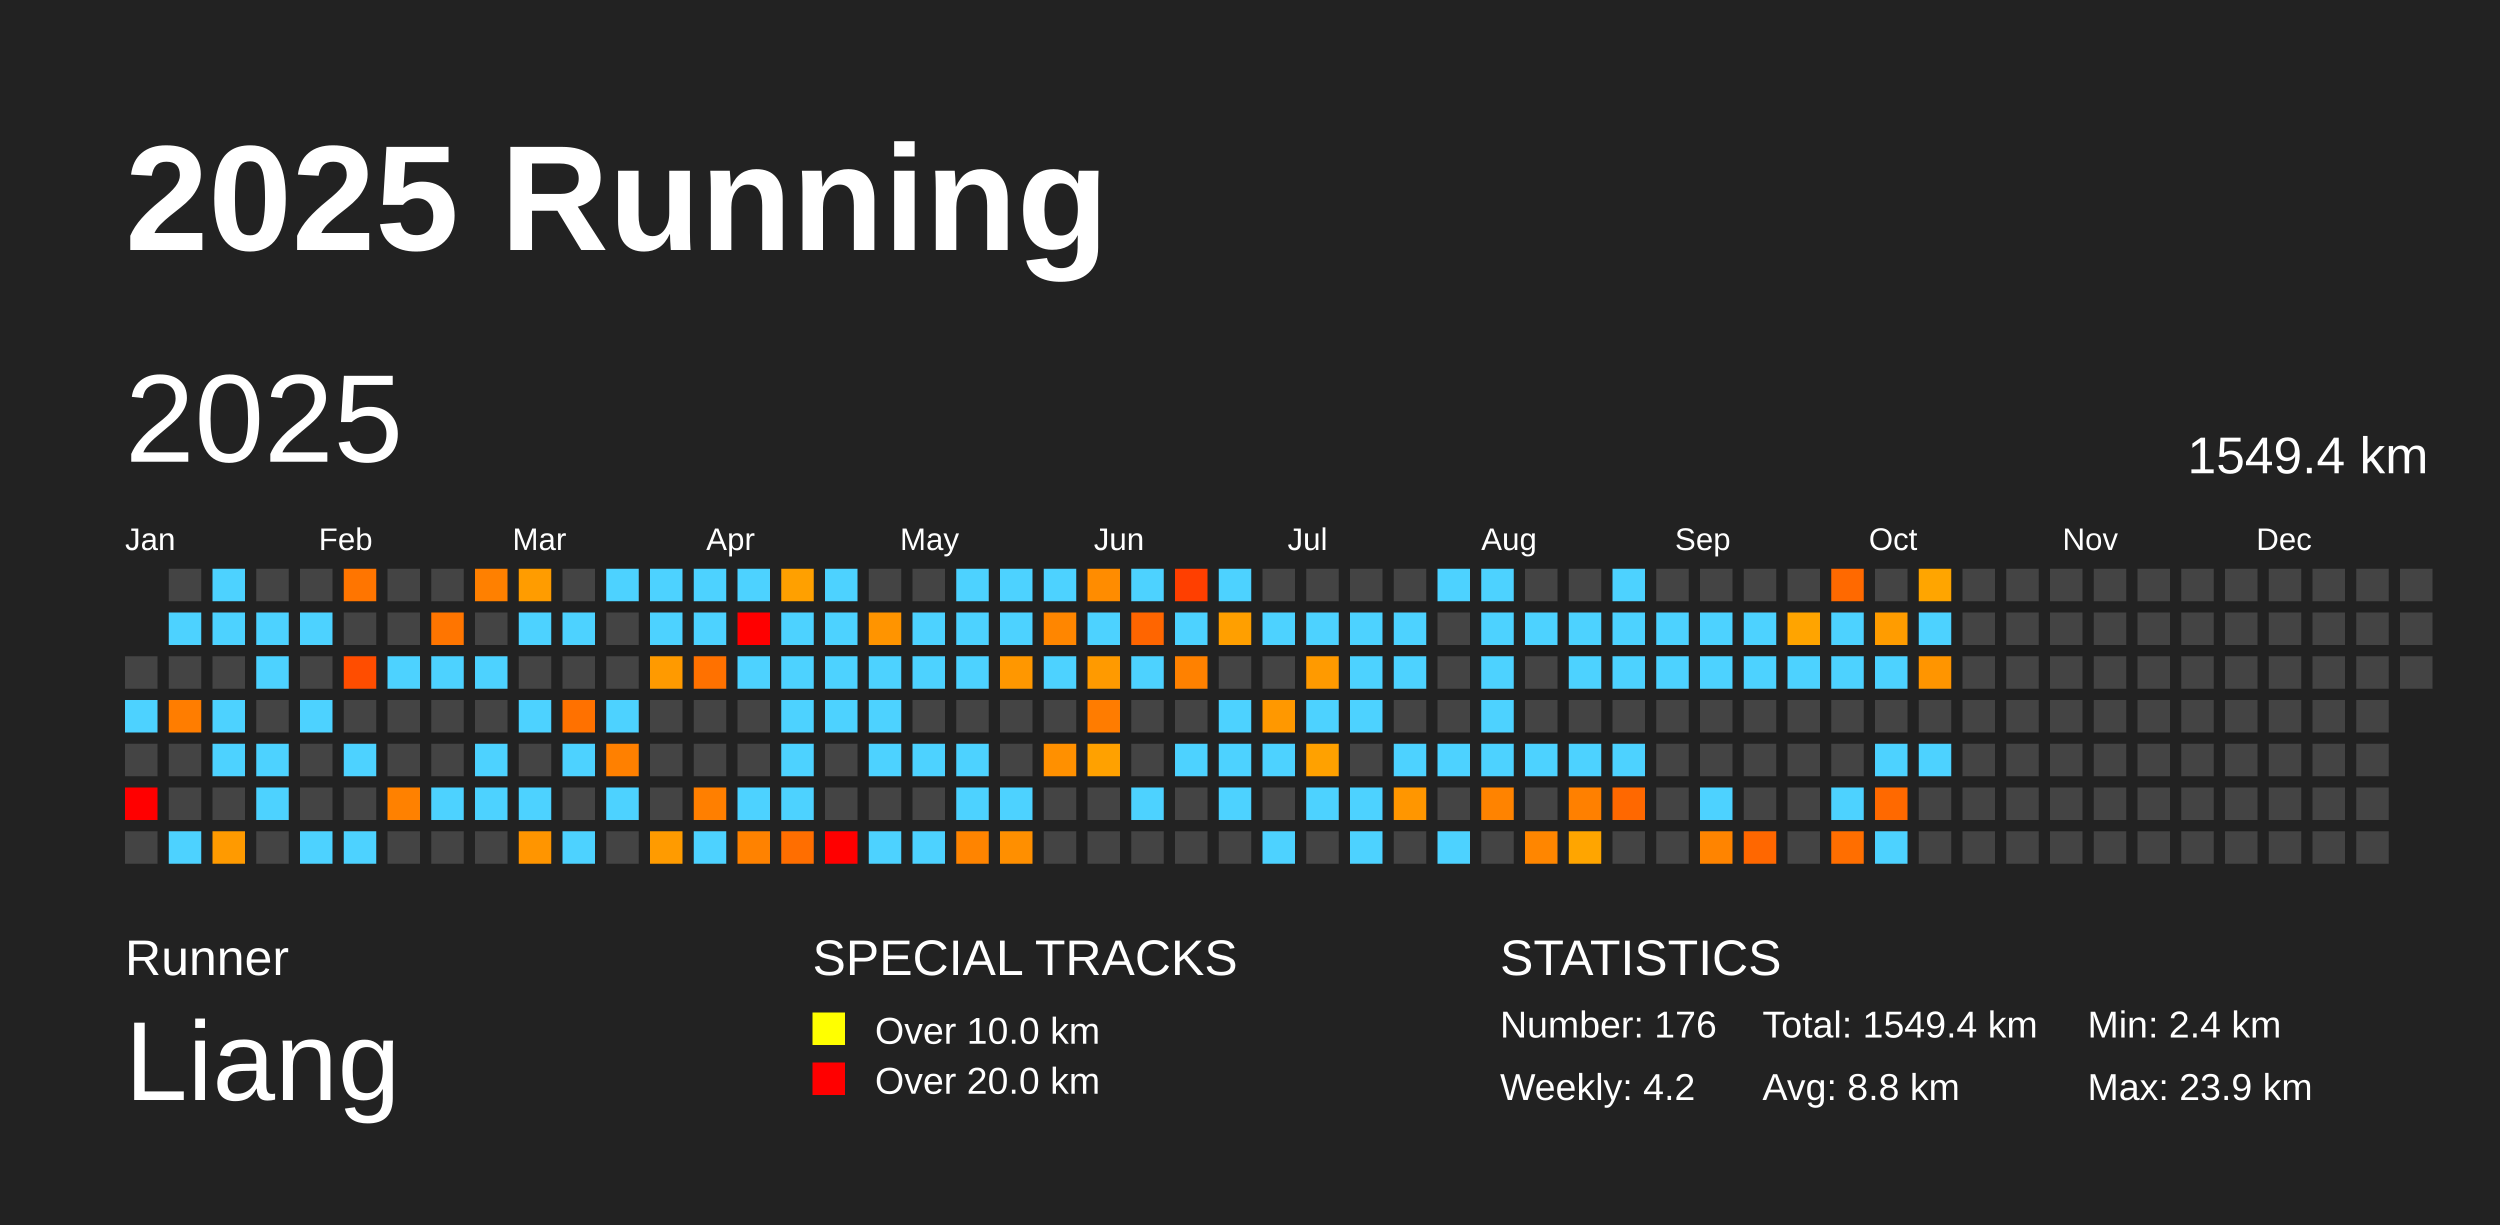
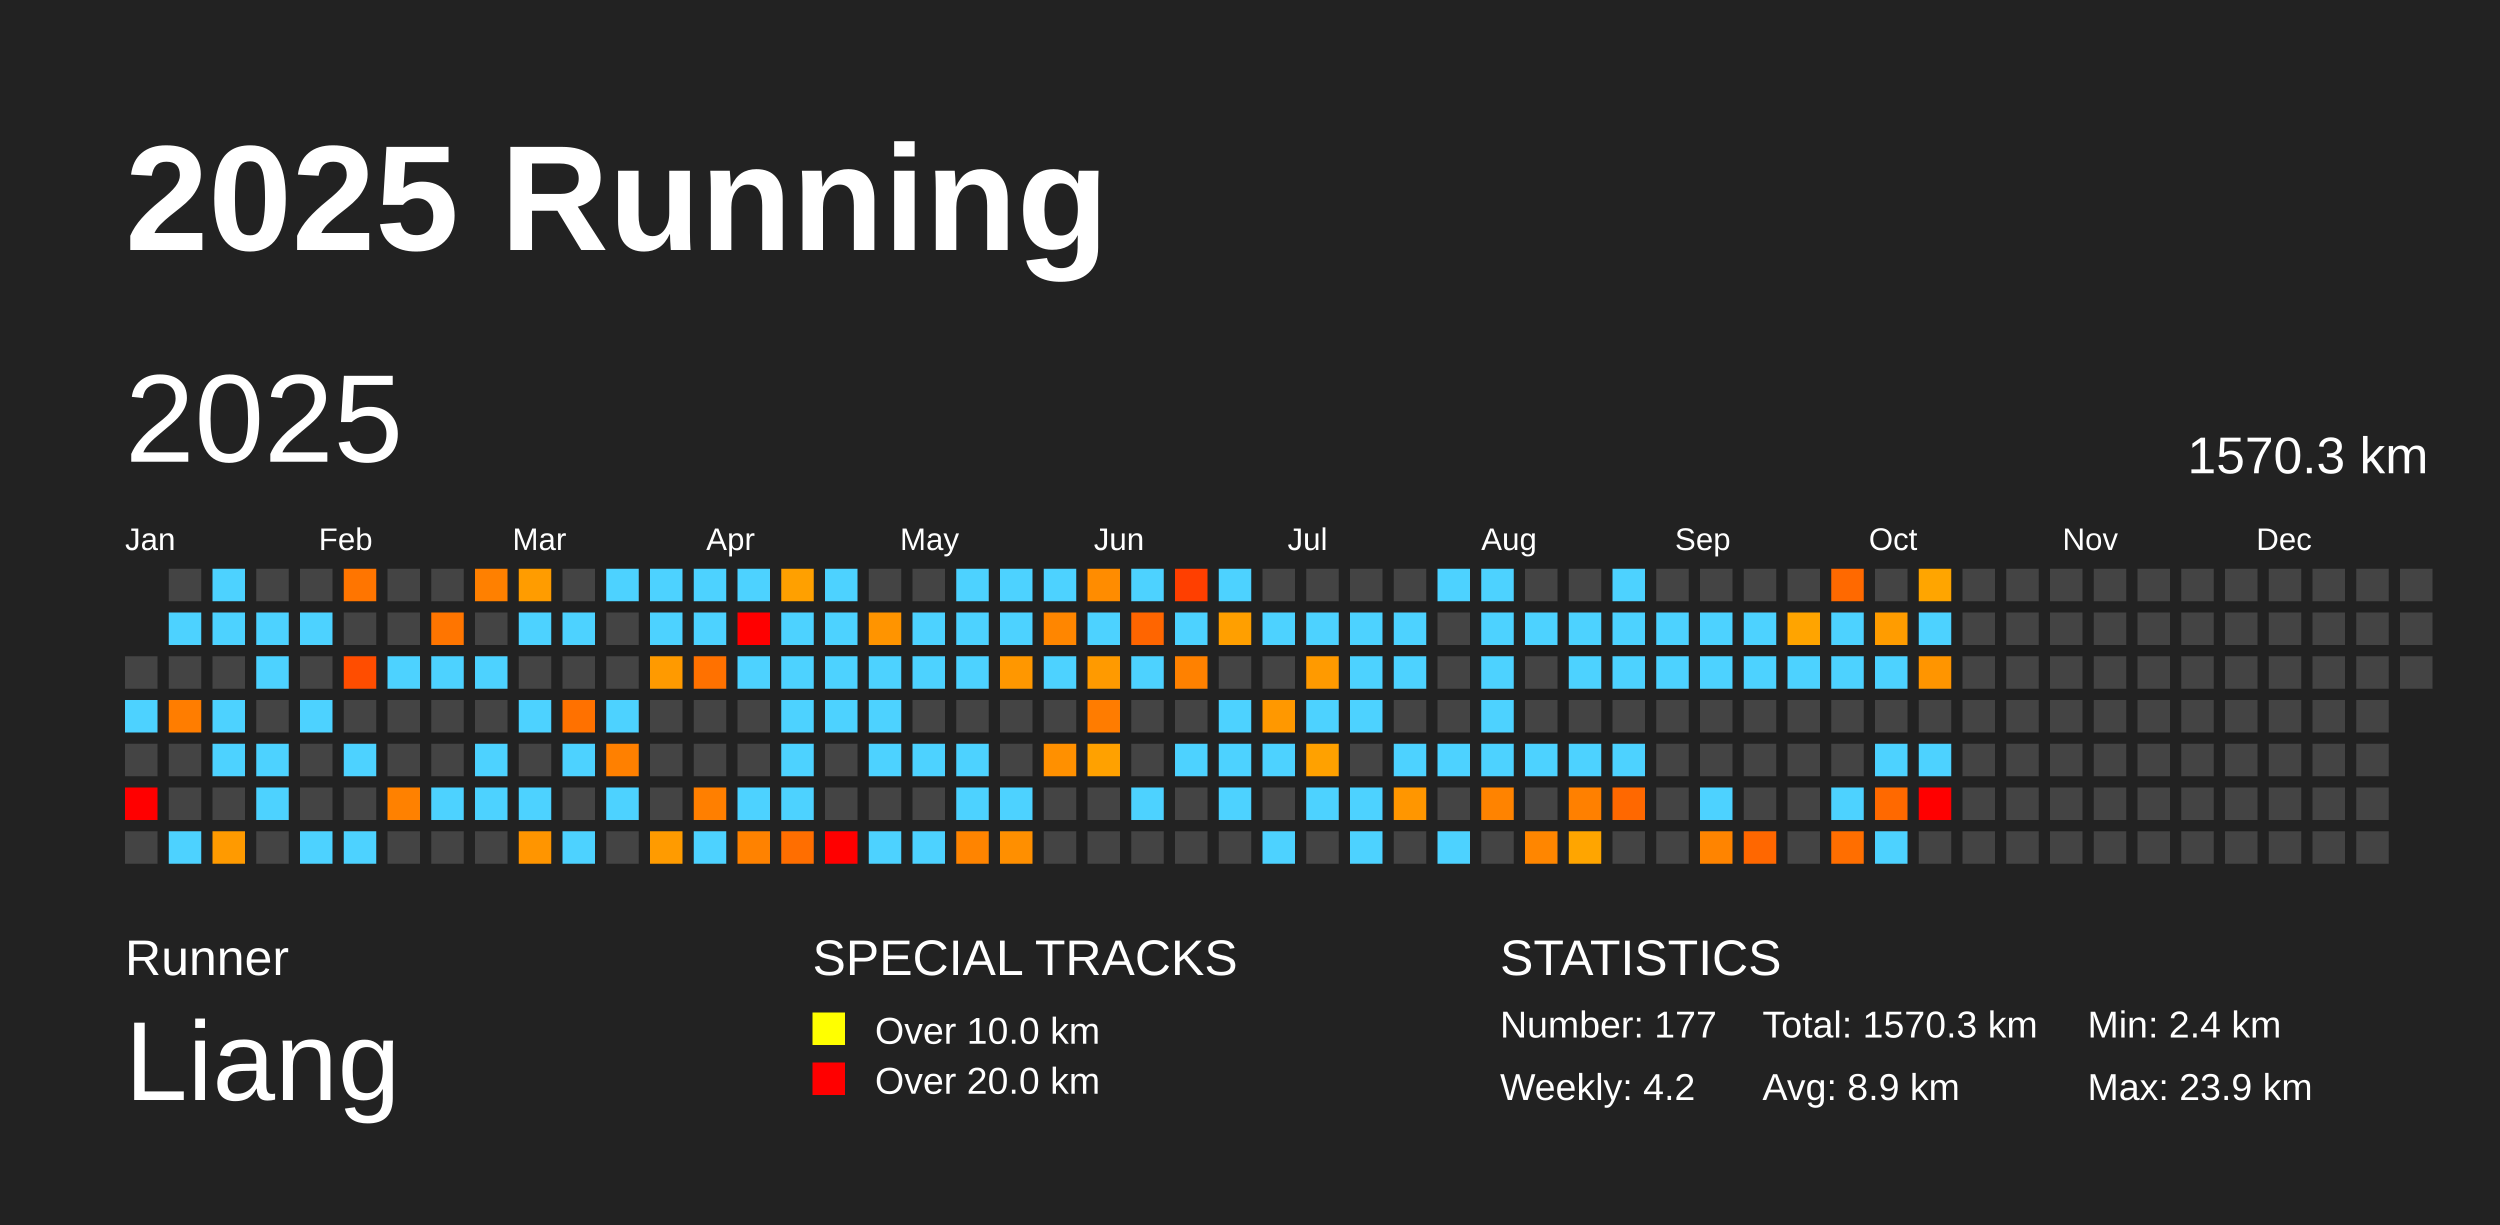
<svg xmlns="http://www.w3.org/2000/svg" baseProfile="full" height="98mm" version="1.1" viewBox="0,0,200,98" width="200mm">
  <defs />
  <rect fill="#222222" height="98" width="200" x="0" y="0" />
  <text fill="#FFFFFF" style="font-size:12px; font-family:Arial; font-weight:bold;" x="10" y="20">2025 Running</text>
  <text fill="#FFFFFF" style="font-size:4px; font-family:Arial" x="10" y="78">Runner</text>
  <text fill="#FFFFFF" style="font-size:9px; font-family:Arial" x="10" y="88">Liang</text>
  <text fill="#FFFFFF" style="font-size:4px; font-family:Arial" x="65" y="78">SPECIAL TRACKS</text>
  <rect fill="yellow" height="2.6" width="2.6" x="65" y="81" />
  <text fill="#FFFFFF" style="font-size:3px; font-family:Arial" x="70" y="83.5">Over 10.0 km</text>
  <rect fill="red" height="2.6" width="2.6" x="65" y="85" />
  <text fill="#FFFFFF" style="font-size:3px; font-family:Arial" x="70" y="87.5">Over 20.0 km</text>
  <text fill="#FFFFFF" style="font-size:4px; font-family:Arial" x="120" y="78">STATISTICS</text>
-   <text fill="#FFFFFF" style="font-size:3px; font-family:Arial" x="120" y="83">Number: 176</text>
+   <text fill="#FFFFFF" style="font-size:3px; font-family:Arial" x="120" y="83">Number: 177</text>
  <text fill="#FFFFFF" style="font-size:3px; font-family:Arial" x="120" y="88">Weekly: 4.2</text>
-   <text fill="#FFFFFF" style="font-size:3px; font-family:Arial" x="141" y="83">Total: 1549.4 km</text>
-   <text fill="#FFFFFF" style="font-size:3px; font-family:Arial" x="141" y="88">Avg: 8.8 km</text>
+   <text fill="#FFFFFF" style="font-size:3px; font-family:Arial" x="141" y="83">Total: 1570.3 km</text>
+   <text fill="#FFFFFF" style="font-size:3px; font-family:Arial" x="141" y="88">Avg: 8.9 km</text>
  <text fill="#FFFFFF" style="font-size:3px; font-family:Arial" x="167" y="83">Min: 2.4 km</text>
  <text fill="#FFFFFF" style="font-size:3px; font-family:Arial" x="167" y="88">Max: 23.9 km</text>
  <text dominant-baseline="hanging" fill="#FFFFFF" style="font-size:10.0px; font-family:Arial;" x="10" y="30">2025</text>
-   <text dominant-baseline="hanging" fill="#FFFFFF" style="font-size:4.125px; font-family:Arial;" x="175" y="35">1549.4 km</text>
+   <text dominant-baseline="hanging" fill="#FFFFFF" style="font-size:4.125px; font-family:Arial;" x="175" y="35">1570.3 km</text>
  <text fill="#FFFFFF" style="font-size:2.5px; font-family:Arial" x="10.0" y="44">Jan</text>
  <text fill="#FFFFFF" style="font-size:2.5px; font-family:Arial" x="25.5" y="44">Feb</text>
  <text fill="#FFFFFF" style="font-size:2.5px; font-family:Arial" x="41.0" y="44">Mar</text>
  <text fill="#FFFFFF" style="font-size:2.5px; font-family:Arial" x="56.5" y="44">Apr</text>
  <text fill="#FFFFFF" style="font-size:2.5px; font-family:Arial" x="72.0" y="44">May</text>
  <text fill="#FFFFFF" style="font-size:2.5px; font-family:Arial" x="87.5" y="44">Jun</text>
  <text fill="#FFFFFF" style="font-size:2.5px; font-family:Arial" x="103.0" y="44">Jul</text>
  <text fill="#FFFFFF" style="font-size:2.5px; font-family:Arial" x="118.5" y="44">Aug</text>
  <text fill="#FFFFFF" style="font-size:2.5px; font-family:Arial" x="134.0" y="44">Sep</text>
  <text fill="#FFFFFF" style="font-size:2.5px; font-family:Arial" x="149.5" y="44">Oct</text>
  <text fill="#FFFFFF" style="font-size:2.5px; font-family:Arial" x="165.0" y="44">Nov</text>
  <text fill="#FFFFFF" style="font-size:2.5px; font-family:Arial" x="180.5" y="44">Dec</text>
  <rect fill="#444444" height="2.6" width="2.6" x="10.0" y="52.5" />
  <rect fill="#4dd2ff" height="2.6" width="2.6" x="10.0" y="56.0" />
  <rect fill="#444444" height="2.6" width="2.6" x="10.0" y="59.5" />
  <rect fill="red" height="2.6" width="2.6" x="10.0" y="63.0" />
  <rect fill="#444444" height="2.6" width="2.6" x="10.0" y="66.5" />
  <rect fill="#444444" height="2.6" width="2.6" x="13.5" y="45.5" />
  <rect fill="#4dd2ff" height="2.6" width="2.6" x="13.5" y="49.0" />
  <rect fill="#444444" height="2.6" width="2.6" x="13.5" y="52.5" />
  <rect fill="#ff7d00" height="2.6" width="2.6" x="13.5" y="56.0" />
  <rect fill="#444444" height="2.6" width="2.6" x="13.5" y="59.5" />
  <rect fill="#444444" height="2.6" width="2.6" x="13.5" y="63.0" />
  <rect fill="#4dd2ff" height="2.6" width="2.6" x="13.5" y="66.5" />
  <rect fill="#4dd2ff" height="2.6" width="2.6" x="17.0" y="45.5" />
  <rect fill="#4dd2ff" height="2.6" width="2.6" x="17.0" y="49.0" />
  <rect fill="#444444" height="2.6" width="2.6" x="17.0" y="52.5" />
  <rect fill="#4dd2ff" height="2.6" width="2.6" x="17.0" y="56.0" />
  <rect fill="#4dd2ff" height="2.6" width="2.6" x="17.0" y="59.5" />
  <rect fill="#444444" height="2.6" width="2.6" x="17.0" y="63.0" />
  <rect fill="#ff9a00" height="2.6" width="2.6" x="17.0" y="66.5" />
  <rect fill="#444444" height="2.6" width="2.6" x="20.5" y="45.5" />
  <rect fill="#4dd2ff" height="2.6" width="2.6" x="20.5" y="49.0" />
  <rect fill="#4dd2ff" height="2.6" width="2.6" x="20.5" y="52.5" />
  <rect fill="#444444" height="2.6" width="2.6" x="20.5" y="56.0" />
  <rect fill="#4dd2ff" height="2.6" width="2.6" x="20.5" y="59.5" />
  <rect fill="#4dd2ff" height="2.6" width="2.6" x="20.5" y="63.0" />
  <rect fill="#444444" height="2.6" width="2.6" x="20.5" y="66.5" />
  <rect fill="#444444" height="2.6" width="2.6" x="24.0" y="45.5" />
  <rect fill="#4dd2ff" height="2.6" width="2.6" x="24.0" y="49.0" />
  <rect fill="#444444" height="2.6" width="2.6" x="24.0" y="52.5" />
  <rect fill="#4dd2ff" height="2.6" width="2.6" x="24.0" y="56.0" />
  <rect fill="#444444" height="2.6" width="2.6" x="24.0" y="59.5" />
  <rect fill="#444444" height="2.6" width="2.6" x="24.0" y="63.0" />
  <rect fill="#4dd2ff" height="2.6" width="2.6" x="24.0" y="66.5" />
  <rect fill="#ff7500" height="2.6" width="2.6" x="27.5" y="45.5" />
  <rect fill="#444444" height="2.6" width="2.6" x="27.5" y="49.0" />
  <rect fill="#ff4d00" height="2.6" width="2.6" x="27.5" y="52.5" />
  <rect fill="#444444" height="2.6" width="2.6" x="27.5" y="56.0" />
  <rect fill="#4dd2ff" height="2.6" width="2.6" x="27.5" y="59.5" />
  <rect fill="#444444" height="2.6" width="2.6" x="27.5" y="63.0" />
  <rect fill="#4dd2ff" height="2.6" width="2.6" x="27.5" y="66.5" />
  <rect fill="#444444" height="2.6" width="2.6" x="31.0" y="45.5" />
  <rect fill="#444444" height="2.6" width="2.6" x="31.0" y="49.0" />
  <rect fill="#4dd2ff" height="2.6" width="2.6" x="31.0" y="52.5" />
  <rect fill="#444444" height="2.6" width="2.6" x="31.0" y="56.0" />
  <rect fill="#444444" height="2.6" width="2.6" x="31.0" y="59.5" />
  <rect fill="#ff8100" height="2.6" width="2.6" x="31.0" y="63.0" />
  <rect fill="#444444" height="2.6" width="2.6" x="31.0" y="66.5" />
  <rect fill="#444444" height="2.6" width="2.6" x="34.5" y="45.5" />
  <rect fill="#ff7500" height="2.6" width="2.6" x="34.5" y="49.0" />
  <rect fill="#4dd2ff" height="2.6" width="2.6" x="34.5" y="52.5" />
  <rect fill="#444444" height="2.6" width="2.6" x="34.5" y="56.0" />
  <rect fill="#444444" height="2.6" width="2.6" x="34.5" y="59.5" />
  <rect fill="#4dd2ff" height="2.6" width="2.6" x="34.5" y="63.0" />
  <rect fill="#444444" height="2.6" width="2.6" x="34.5" y="66.5" />
  <rect fill="#ff8000" height="2.6" width="2.6" x="38.0" y="45.5" />
  <rect fill="#444444" height="2.6" width="2.6" x="38.0" y="49.0" />
  <rect fill="#4dd2ff" height="2.6" width="2.6" x="38.0" y="52.5" />
  <rect fill="#444444" height="2.6" width="2.6" x="38.0" y="56.0" />
  <rect fill="#4dd2ff" height="2.6" width="2.6" x="38.0" y="59.5" />
  <rect fill="#4dd2ff" height="2.6" width="2.6" x="38.0" y="63.0" />
  <rect fill="#444444" height="2.6" width="2.6" x="38.0" y="66.5" />
  <rect fill="#ff9c00" height="2.6" width="2.6" x="41.5" y="45.5" />
  <rect fill="#4dd2ff" height="2.6" width="2.6" x="41.5" y="49.0" />
  <rect fill="#444444" height="2.6" width="2.6" x="41.5" y="52.5" />
  <rect fill="#4dd2ff" height="2.6" width="2.6" x="41.5" y="56.0" />
  <rect fill="#444444" height="2.6" width="2.6" x="41.5" y="59.5" />
  <rect fill="#4dd2ff" height="2.6" width="2.6" x="41.5" y="63.0" />
  <rect fill="#ff9500" height="2.6" width="2.6" x="41.5" y="66.5" />
  <rect fill="#444444" height="2.6" width="2.6" x="45.0" y="45.5" />
  <rect fill="#4dd2ff" height="2.6" width="2.6" x="45.0" y="49.0" />
  <rect fill="#444444" height="2.6" width="2.6" x="45.0" y="52.5" />
  <rect fill="#ff7100" height="2.6" width="2.6" x="45.0" y="56.0" />
  <rect fill="#4dd2ff" height="2.6" width="2.6" x="45.0" y="59.5" />
  <rect fill="#444444" height="2.6" width="2.6" x="45.0" y="63.0" />
  <rect fill="#4dd2ff" height="2.6" width="2.6" x="45.0" y="66.5" />
  <rect fill="#4dd2ff" height="2.6" width="2.6" x="48.5" y="45.5" />
  <rect fill="#444444" height="2.6" width="2.6" x="48.5" y="49.0" />
  <rect fill="#444444" height="2.6" width="2.6" x="48.5" y="52.5" />
  <rect fill="#4dd2ff" height="2.6" width="2.6" x="48.5" y="56.0" />
  <rect fill="#ff8000" height="2.6" width="2.6" x="48.5" y="59.5" />
  <rect fill="#4dd2ff" height="2.6" width="2.6" x="48.5" y="63.0" />
  <rect fill="#444444" height="2.6" width="2.6" x="48.5" y="66.5" />
  <rect fill="#4dd2ff" height="2.6" width="2.6" x="52.0" y="45.5" />
  <rect fill="#4dd2ff" height="2.6" width="2.6" x="52.0" y="49.0" />
  <rect fill="#ff9a00" height="2.6" width="2.6" x="52.0" y="52.5" />
  <rect fill="#444444" height="2.6" width="2.6" x="52.0" y="56.0" />
  <rect fill="#444444" height="2.6" width="2.6" x="52.0" y="59.5" />
  <rect fill="#444444" height="2.6" width="2.6" x="52.0" y="63.0" />
  <rect fill="#ff9b00" height="2.6" width="2.6" x="52.0" y="66.5" />
  <rect fill="#4dd2ff" height="2.6" width="2.6" x="55.5" y="45.5" />
  <rect fill="#4dd2ff" height="2.6" width="2.6" x="55.5" y="49.0" />
  <rect fill="#ff7100" height="2.6" width="2.6" x="55.5" y="52.5" />
  <rect fill="#444444" height="2.6" width="2.6" x="55.5" y="56.0" />
  <rect fill="#444444" height="2.6" width="2.6" x="55.5" y="59.5" />
  <rect fill="#ff7f00" height="2.6" width="2.6" x="55.5" y="63.0" />
  <rect fill="#4dd2ff" height="2.6" width="2.6" x="55.5" y="66.5" />
  <rect fill="#4dd2ff" height="2.6" width="2.6" x="59.0" y="45.5" />
  <rect fill="red" height="2.6" width="2.6" x="59.0" y="49.0" />
  <rect fill="#4dd2ff" height="2.6" width="2.6" x="59.0" y="52.5" />
  <rect fill="#444444" height="2.6" width="2.6" x="59.0" y="56.0" />
  <rect fill="#444444" height="2.6" width="2.6" x="59.0" y="59.5" />
  <rect fill="#4dd2ff" height="2.6" width="2.6" x="59.0" y="63.0" />
  <rect fill="#ff8200" height="2.6" width="2.6" x="59.0" y="66.5" />
  <rect fill="#ffa000" height="2.6" width="2.6" x="62.5" y="45.5" />
  <rect fill="#4dd2ff" height="2.6" width="2.6" x="62.5" y="49.0" />
  <rect fill="#4dd2ff" height="2.6" width="2.6" x="62.5" y="52.5" />
  <rect fill="#4dd2ff" height="2.6" width="2.6" x="62.5" y="56.0" />
  <rect fill="#4dd2ff" height="2.6" width="2.6" x="62.5" y="59.5" />
  <rect fill="#4dd2ff" height="2.6" width="2.6" x="62.5" y="63.0" />
  <rect fill="#ff6e00" height="2.6" width="2.6" x="62.5" y="66.5" />
  <rect fill="#4dd2ff" height="2.6" width="2.6" x="66.0" y="45.5" />
  <rect fill="#4dd2ff" height="2.6" width="2.6" x="66.0" y="49.0" />
  <rect fill="#4dd2ff" height="2.6" width="2.6" x="66.0" y="52.5" />
  <rect fill="#4dd2ff" height="2.6" width="2.6" x="66.0" y="56.0" />
  <rect fill="#444444" height="2.6" width="2.6" x="66.0" y="59.5" />
  <rect fill="#444444" height="2.6" width="2.6" x="66.0" y="63.0" />
  <rect fill="red" height="2.6" width="2.6" x="66.0" y="66.5" />
  <rect fill="#444444" height="2.6" width="2.6" x="69.5" y="45.5" />
  <rect fill="#ff9400" height="2.6" width="2.6" x="69.5" y="49.0" />
  <rect fill="#4dd2ff" height="2.6" width="2.6" x="69.5" y="52.5" />
  <rect fill="#4dd2ff" height="2.6" width="2.6" x="69.5" y="56.0" />
  <rect fill="#4dd2ff" height="2.6" width="2.6" x="69.5" y="59.5" />
  <rect fill="#444444" height="2.6" width="2.6" x="69.5" y="63.0" />
  <rect fill="#4dd2ff" height="2.6" width="2.6" x="69.5" y="66.5" />
  <rect fill="#444444" height="2.6" width="2.6" x="73.0" y="45.5" />
  <rect fill="#4dd2ff" height="2.6" width="2.6" x="73.0" y="49.0" />
  <rect fill="#4dd2ff" height="2.6" width="2.6" x="73.0" y="52.5" />
  <rect fill="#444444" height="2.6" width="2.6" x="73.0" y="56.0" />
  <rect fill="#4dd2ff" height="2.6" width="2.6" x="73.0" y="59.5" />
  <rect fill="#444444" height="2.6" width="2.6" x="73.0" y="63.0" />
  <rect fill="#4dd2ff" height="2.6" width="2.6" x="73.0" y="66.5" />
  <rect fill="#4dd2ff" height="2.6" width="2.6" x="76.5" y="45.5" />
  <rect fill="#4dd2ff" height="2.6" width="2.6" x="76.5" y="49.0" />
  <rect fill="#4dd2ff" height="2.6" width="2.6" x="76.5" y="52.5" />
  <rect fill="#444444" height="2.6" width="2.6" x="76.5" y="56.0" />
  <rect fill="#4dd2ff" height="2.6" width="2.6" x="76.5" y="59.5" />
  <rect fill="#4dd2ff" height="2.6" width="2.6" x="76.5" y="63.0" />
  <rect fill="#ff8400" height="2.6" width="2.6" x="76.5" y="66.5" />
  <rect fill="#4dd2ff" height="2.6" width="2.6" x="80.0" y="45.5" />
  <rect fill="#4dd2ff" height="2.6" width="2.6" x="80.0" y="49.0" />
  <rect fill="#ff9700" height="2.6" width="2.6" x="80.0" y="52.5" />
  <rect fill="#444444" height="2.6" width="2.6" x="80.0" y="56.0" />
  <rect fill="#444444" height="2.6" width="2.6" x="80.0" y="59.5" />
  <rect fill="#4dd2ff" height="2.6" width="2.6" x="80.0" y="63.0" />
  <rect fill="#ff8f00" height="2.6" width="2.6" x="80.0" y="66.5" />
  <rect fill="#4dd2ff" height="2.6" width="2.6" x="83.5" y="45.5" />
  <rect fill="#ff8600" height="2.6" width="2.6" x="83.5" y="49.0" />
  <rect fill="#4dd2ff" height="2.6" width="2.6" x="83.5" y="52.5" />
  <rect fill="#444444" height="2.6" width="2.6" x="83.5" y="56.0" />
  <rect fill="#ff9000" height="2.6" width="2.6" x="83.5" y="59.5" />
  <rect fill="#444444" height="2.6" width="2.6" x="83.5" y="63.0" />
  <rect fill="#444444" height="2.6" width="2.6" x="83.5" y="66.5" />
  <rect fill="#ff8c00" height="2.6" width="2.6" x="87.0" y="45.5" />
  <rect fill="#4dd2ff" height="2.6" width="2.6" x="87.0" y="49.0" />
  <rect fill="#ff9a00" height="2.6" width="2.6" x="87.0" y="52.5" />
  <rect fill="#ff7c00" height="2.6" width="2.6" x="87.0" y="56.0" />
  <rect fill="#ffa100" height="2.6" width="2.6" x="87.0" y="59.5" />
  <rect fill="#444444" height="2.6" width="2.6" x="87.0" y="63.0" />
  <rect fill="#444444" height="2.6" width="2.6" x="87.0" y="66.5" />
  <rect fill="#4dd2ff" height="2.6" width="2.6" x="90.5" y="45.5" />
  <rect fill="#ff6500" height="2.6" width="2.6" x="90.5" y="49.0" />
  <rect fill="#4dd2ff" height="2.6" width="2.6" x="90.5" y="52.5" />
  <rect fill="#444444" height="2.6" width="2.6" x="90.5" y="56.0" />
  <rect fill="#444444" height="2.6" width="2.6" x="90.5" y="59.5" />
  <rect fill="#4dd2ff" height="2.6" width="2.6" x="90.5" y="63.0" />
  <rect fill="#444444" height="2.6" width="2.6" x="90.5" y="66.5" />
  <rect fill="#ff3f00" height="2.6" width="2.6" x="94.0" y="45.5" />
  <rect fill="#4dd2ff" height="2.6" width="2.6" x="94.0" y="49.0" />
  <rect fill="#ff8100" height="2.6" width="2.6" x="94.0" y="52.5" />
  <rect fill="#444444" height="2.6" width="2.6" x="94.0" y="56.0" />
  <rect fill="#4dd2ff" height="2.6" width="2.6" x="94.0" y="59.5" />
  <rect fill="#444444" height="2.6" width="2.6" x="94.0" y="63.0" />
  <rect fill="#444444" height="2.6" width="2.6" x="94.0" y="66.5" />
  <rect fill="#4dd2ff" height="2.6" width="2.6" x="97.5" y="45.5" />
  <rect fill="#ff9f00" height="2.6" width="2.6" x="97.5" y="49.0" />
  <rect fill="#444444" height="2.6" width="2.6" x="97.5" y="52.5" />
  <rect fill="#4dd2ff" height="2.6" width="2.6" x="97.5" y="56.0" />
  <rect fill="#4dd2ff" height="2.6" width="2.6" x="97.5" y="59.5" />
  <rect fill="#4dd2ff" height="2.6" width="2.6" x="97.5" y="63.0" />
  <rect fill="#444444" height="2.6" width="2.6" x="97.5" y="66.5" />
  <rect fill="#444444" height="2.6" width="2.6" x="101.0" y="45.5" />
  <rect fill="#4dd2ff" height="2.6" width="2.6" x="101.0" y="49.0" />
  <rect fill="#444444" height="2.6" width="2.6" x="101.0" y="52.5" />
  <rect fill="#ff9800" height="2.6" width="2.6" x="101.0" y="56.0" />
  <rect fill="#4dd2ff" height="2.6" width="2.6" x="101.0" y="59.5" />
  <rect fill="#444444" height="2.6" width="2.6" x="101.0" y="63.0" />
  <rect fill="#4dd2ff" height="2.6" width="2.6" x="101.0" y="66.5" />
  <rect fill="#444444" height="2.6" width="2.6" x="104.5" y="45.5" />
  <rect fill="#4dd2ff" height="2.6" width="2.6" x="104.5" y="49.0" />
  <rect fill="#ff9a00" height="2.6" width="2.6" x="104.5" y="52.5" />
  <rect fill="#4dd2ff" height="2.6" width="2.6" x="104.5" y="56.0" />
  <rect fill="#ffa100" height="2.6" width="2.6" x="104.5" y="59.5" />
  <rect fill="#4dd2ff" height="2.6" width="2.6" x="104.5" y="63.0" />
  <rect fill="#444444" height="2.6" width="2.6" x="104.5" y="66.5" />
  <rect fill="#444444" height="2.6" width="2.6" x="108.0" y="45.5" />
  <rect fill="#4dd2ff" height="2.6" width="2.6" x="108.0" y="49.0" />
  <rect fill="#4dd2ff" height="2.6" width="2.6" x="108.0" y="52.5" />
  <rect fill="#4dd2ff" height="2.6" width="2.6" x="108.0" y="56.0" />
  <rect fill="#444444" height="2.6" width="2.6" x="108.0" y="59.5" />
  <rect fill="#4dd2ff" height="2.6" width="2.6" x="108.0" y="63.0" />
  <rect fill="#4dd2ff" height="2.6" width="2.6" x="108.0" y="66.5" />
  <rect fill="#444444" height="2.6" width="2.6" x="111.5" y="45.5" />
  <rect fill="#4dd2ff" height="2.6" width="2.6" x="111.5" y="49.0" />
  <rect fill="#4dd2ff" height="2.6" width="2.6" x="111.5" y="52.5" />
  <rect fill="#444444" height="2.6" width="2.6" x="111.5" y="56.0" />
  <rect fill="#4dd2ff" height="2.6" width="2.6" x="111.5" y="59.5" />
  <rect fill="#ff9600" height="2.6" width="2.6" x="111.5" y="63.0" />
  <rect fill="#444444" height="2.6" width="2.6" x="111.5" y="66.5" />
  <rect fill="#4dd2ff" height="2.6" width="2.6" x="115.0" y="45.5" />
  <rect fill="#444444" height="2.6" width="2.6" x="115.0" y="49.0" />
  <rect fill="#444444" height="2.6" width="2.6" x="115.0" y="52.5" />
  <rect fill="#444444" height="2.6" width="2.6" x="115.0" y="56.0" />
  <rect fill="#4dd2ff" height="2.6" width="2.6" x="115.0" y="59.5" />
  <rect fill="#444444" height="2.6" width="2.6" x="115.0" y="63.0" />
  <rect fill="#4dd2ff" height="2.6" width="2.6" x="115.0" y="66.5" />
  <rect fill="#4dd2ff" height="2.6" width="2.6" x="118.5" y="45.5" />
  <rect fill="#4dd2ff" height="2.6" width="2.6" x="118.5" y="49.0" />
  <rect fill="#4dd2ff" height="2.6" width="2.6" x="118.5" y="52.5" />
  <rect fill="#4dd2ff" height="2.6" width="2.6" x="118.5" y="56.0" />
  <rect fill="#4dd2ff" height="2.6" width="2.6" x="118.5" y="59.5" />
  <rect fill="#ff8300" height="2.6" width="2.6" x="118.5" y="63.0" />
  <rect fill="#444444" height="2.6" width="2.6" x="118.5" y="66.5" />
  <rect fill="#444444" height="2.6" width="2.6" x="122.0" y="45.5" />
  <rect fill="#4dd2ff" height="2.6" width="2.6" x="122.0" y="49.0" />
  <rect fill="#444444" height="2.6" width="2.6" x="122.0" y="52.5" />
  <rect fill="#444444" height="2.6" width="2.6" x="122.0" y="56.0" />
  <rect fill="#4dd2ff" height="2.6" width="2.6" x="122.0" y="59.5" />
  <rect fill="#444444" height="2.6" width="2.6" x="122.0" y="63.0" />
  <rect fill="#ff8600" height="2.6" width="2.6" x="122.0" y="66.5" />
  <rect fill="#444444" height="2.6" width="2.6" x="125.5" y="45.5" />
  <rect fill="#4dd2ff" height="2.6" width="2.6" x="125.5" y="49.0" />
  <rect fill="#4dd2ff" height="2.6" width="2.6" x="125.5" y="52.5" />
  <rect fill="#444444" height="2.6" width="2.6" x="125.5" y="56.0" />
  <rect fill="#4dd2ff" height="2.6" width="2.6" x="125.5" y="59.5" />
  <rect fill="#ff8000" height="2.6" width="2.6" x="125.5" y="63.0" />
  <rect fill="#ffa500" height="2.6" width="2.6" x="125.5" y="66.5" />
  <rect fill="#4dd2ff" height="2.6" width="2.6" x="129.0" y="45.5" />
  <rect fill="#4dd2ff" height="2.6" width="2.6" x="129.0" y="49.0" />
  <rect fill="#4dd2ff" height="2.6" width="2.6" x="129.0" y="52.5" />
  <rect fill="#444444" height="2.6" width="2.6" x="129.0" y="56.0" />
  <rect fill="#4dd2ff" height="2.6" width="2.6" x="129.0" y="59.5" />
  <rect fill="#ff6800" height="2.6" width="2.6" x="129.0" y="63.0" />
  <rect fill="#444444" height="2.6" width="2.6" x="129.0" y="66.5" />
  <rect fill="#444444" height="2.6" width="2.6" x="132.5" y="45.5" />
  <rect fill="#4dd2ff" height="2.6" width="2.6" x="132.5" y="49.0" />
  <rect fill="#4dd2ff" height="2.6" width="2.6" x="132.5" y="52.5" />
  <rect fill="#444444" height="2.6" width="2.6" x="132.5" y="56.0" />
  <rect fill="#444444" height="2.6" width="2.6" x="132.5" y="59.5" />
  <rect fill="#444444" height="2.6" width="2.6" x="132.5" y="63.0" />
  <rect fill="#444444" height="2.6" width="2.6" x="132.5" y="66.5" />
  <rect fill="#444444" height="2.6" width="2.6" x="136.0" y="45.5" />
  <rect fill="#4dd2ff" height="2.6" width="2.6" x="136.0" y="49.0" />
  <rect fill="#4dd2ff" height="2.6" width="2.6" x="136.0" y="52.5" />
  <rect fill="#444444" height="2.6" width="2.6" x="136.0" y="56.0" />
  <rect fill="#444444" height="2.6" width="2.6" x="136.0" y="59.5" />
  <rect fill="#4dd2ff" height="2.6" width="2.6" x="136.0" y="63.0" />
  <rect fill="#ff8400" height="2.6" width="2.6" x="136.0" y="66.5" />
  <rect fill="#444444" height="2.6" width="2.6" x="139.5" y="45.5" />
  <rect fill="#4dd2ff" height="2.6" width="2.6" x="139.5" y="49.0" />
  <rect fill="#4dd2ff" height="2.6" width="2.6" x="139.5" y="52.5" />
  <rect fill="#444444" height="2.6" width="2.6" x="139.5" y="56.0" />
  <rect fill="#444444" height="2.6" width="2.6" x="139.5" y="59.5" />
  <rect fill="#444444" height="2.6" width="2.6" x="139.5" y="63.0" />
  <rect fill="#ff6700" height="2.6" width="2.6" x="139.5" y="66.5" />
  <rect fill="#444444" height="2.6" width="2.6" x="143.0" y="45.5" />
  <rect fill="#ffa400" height="2.6" width="2.6" x="143.0" y="49.0" />
  <rect fill="#4dd2ff" height="2.6" width="2.6" x="143.0" y="52.5" />
  <rect fill="#444444" height="2.6" width="2.6" x="143.0" y="56.0" />
  <rect fill="#444444" height="2.6" width="2.6" x="143.0" y="59.5" />
  <rect fill="#444444" height="2.6" width="2.6" x="143.0" y="63.0" />
  <rect fill="#444444" height="2.6" width="2.6" x="143.0" y="66.5" />
  <rect fill="#ff6900" height="2.6" width="2.6" x="146.5" y="45.5" />
  <rect fill="#4dd2ff" height="2.6" width="2.6" x="146.5" y="49.0" />
  <rect fill="#4dd2ff" height="2.6" width="2.6" x="146.5" y="52.5" />
  <rect fill="#444444" height="2.6" width="2.6" x="146.5" y="56.0" />
  <rect fill="#444444" height="2.6" width="2.6" x="146.5" y="59.5" />
  <rect fill="#4dd2ff" height="2.6" width="2.6" x="146.5" y="63.0" />
  <rect fill="#ff6e00" height="2.6" width="2.6" x="146.5" y="66.5" />
  <rect fill="#444444" height="2.6" width="2.6" x="150.0" y="45.5" />
  <rect fill="#ff9c00" height="2.6" width="2.6" x="150.0" y="49.0" />
  <rect fill="#4dd2ff" height="2.6" width="2.6" x="150.0" y="52.5" />
  <rect fill="#444444" height="2.6" width="2.6" x="150.0" y="56.0" />
  <rect fill="#4dd2ff" height="2.6" width="2.6" x="150.0" y="59.5" />
  <rect fill="#ff6900" height="2.6" width="2.6" x="150.0" y="63.0" />
  <rect fill="#4dd2ff" height="2.6" width="2.6" x="150.0" y="66.5" />
  <rect fill="#ffa500" height="2.6" width="2.6" x="153.5" y="45.5" />
  <rect fill="#4dd2ff" height="2.6" width="2.6" x="153.5" y="49.0" />
  <rect fill="#ff9500" height="2.6" width="2.6" x="153.5" y="52.5" />
  <rect fill="#444444" height="2.6" width="2.6" x="153.5" y="56.0" />
  <rect fill="#4dd2ff" height="2.6" width="2.6" x="153.5" y="59.5" />
-   <rect fill="#444444" height="2.6" width="2.6" x="153.5" y="63.0" />
+   <rect fill="red" height="2.6" width="2.6" x="153.5" y="63.0" />
  <rect fill="#444444" height="2.6" width="2.6" x="153.5" y="66.5" />
  <rect fill="#444444" height="2.6" width="2.6" x="157.0" y="45.5" />
  <rect fill="#444444" height="2.6" width="2.6" x="157.0" y="49.0" />
  <rect fill="#444444" height="2.6" width="2.6" x="157.0" y="52.5" />
  <rect fill="#444444" height="2.6" width="2.6" x="157.0" y="56.0" />
  <rect fill="#444444" height="2.6" width="2.6" x="157.0" y="59.5" />
  <rect fill="#444444" height="2.6" width="2.6" x="157.0" y="63.0" />
  <rect fill="#444444" height="2.6" width="2.6" x="157.0" y="66.5" />
  <rect fill="#444444" height="2.6" width="2.6" x="160.5" y="45.5" />
  <rect fill="#444444" height="2.6" width="2.6" x="160.5" y="49.0" />
  <rect fill="#444444" height="2.6" width="2.6" x="160.5" y="52.5" />
  <rect fill="#444444" height="2.6" width="2.6" x="160.5" y="56.0" />
  <rect fill="#444444" height="2.6" width="2.6" x="160.5" y="59.5" />
  <rect fill="#444444" height="2.6" width="2.6" x="160.5" y="63.0" />
  <rect fill="#444444" height="2.6" width="2.6" x="160.5" y="66.5" />
  <rect fill="#444444" height="2.6" width="2.6" x="164.0" y="45.5" />
  <rect fill="#444444" height="2.6" width="2.6" x="164.0" y="49.0" />
  <rect fill="#444444" height="2.6" width="2.6" x="164.0" y="52.5" />
  <rect fill="#444444" height="2.6" width="2.6" x="164.0" y="56.0" />
  <rect fill="#444444" height="2.6" width="2.6" x="164.0" y="59.5" />
  <rect fill="#444444" height="2.6" width="2.6" x="164.0" y="63.0" />
  <rect fill="#444444" height="2.6" width="2.6" x="164.0" y="66.5" />
  <rect fill="#444444" height="2.6" width="2.6" x="167.5" y="45.5" />
  <rect fill="#444444" height="2.6" width="2.6" x="167.5" y="49.0" />
  <rect fill="#444444" height="2.6" width="2.6" x="167.5" y="52.5" />
  <rect fill="#444444" height="2.6" width="2.6" x="167.5" y="56.0" />
  <rect fill="#444444" height="2.6" width="2.6" x="167.5" y="59.5" />
  <rect fill="#444444" height="2.6" width="2.6" x="167.5" y="63.0" />
  <rect fill="#444444" height="2.6" width="2.6" x="167.5" y="66.5" />
  <rect fill="#444444" height="2.6" width="2.6" x="171.0" y="45.5" />
  <rect fill="#444444" height="2.6" width="2.6" x="171.0" y="49.0" />
  <rect fill="#444444" height="2.6" width="2.6" x="171.0" y="52.5" />
  <rect fill="#444444" height="2.6" width="2.6" x="171.0" y="56.0" />
  <rect fill="#444444" height="2.6" width="2.6" x="171.0" y="59.5" />
  <rect fill="#444444" height="2.6" width="2.6" x="171.0" y="63.0" />
  <rect fill="#444444" height="2.6" width="2.6" x="171.0" y="66.5" />
  <rect fill="#444444" height="2.6" width="2.6" x="174.5" y="45.5" />
  <rect fill="#444444" height="2.6" width="2.6" x="174.5" y="49.0" />
  <rect fill="#444444" height="2.6" width="2.6" x="174.5" y="52.5" />
  <rect fill="#444444" height="2.6" width="2.6" x="174.5" y="56.0" />
  <rect fill="#444444" height="2.6" width="2.6" x="174.5" y="59.5" />
  <rect fill="#444444" height="2.6" width="2.6" x="174.5" y="63.0" />
  <rect fill="#444444" height="2.6" width="2.6" x="174.5" y="66.5" />
  <rect fill="#444444" height="2.6" width="2.6" x="178.0" y="45.5" />
  <rect fill="#444444" height="2.6" width="2.6" x="178.0" y="49.0" />
  <rect fill="#444444" height="2.6" width="2.6" x="178.0" y="52.5" />
  <rect fill="#444444" height="2.6" width="2.6" x="178.0" y="56.0" />
  <rect fill="#444444" height="2.6" width="2.6" x="178.0" y="59.5" />
  <rect fill="#444444" height="2.6" width="2.6" x="178.0" y="63.0" />
  <rect fill="#444444" height="2.6" width="2.6" x="178.0" y="66.5" />
  <rect fill="#444444" height="2.6" width="2.6" x="181.5" y="45.5" />
  <rect fill="#444444" height="2.6" width="2.6" x="181.5" y="49.0" />
  <rect fill="#444444" height="2.6" width="2.6" x="181.5" y="52.5" />
  <rect fill="#444444" height="2.6" width="2.6" x="181.5" y="56.0" />
  <rect fill="#444444" height="2.6" width="2.6" x="181.5" y="59.5" />
  <rect fill="#444444" height="2.6" width="2.6" x="181.5" y="63.0" />
  <rect fill="#444444" height="2.6" width="2.6" x="181.5" y="66.5" />
  <rect fill="#444444" height="2.6" width="2.6" x="185.0" y="45.5" />
  <rect fill="#444444" height="2.6" width="2.6" x="185.0" y="49.0" />
  <rect fill="#444444" height="2.6" width="2.6" x="185.0" y="52.5" />
  <rect fill="#444444" height="2.6" width="2.6" x="185.0" y="56.0" />
  <rect fill="#444444" height="2.6" width="2.6" x="185.0" y="59.5" />
  <rect fill="#444444" height="2.6" width="2.6" x="185.0" y="63.0" />
  <rect fill="#444444" height="2.6" width="2.6" x="185.0" y="66.5" />
  <rect fill="#444444" height="2.6" width="2.6" x="188.5" y="45.5" />
  <rect fill="#444444" height="2.6" width="2.6" x="188.5" y="49.0" />
  <rect fill="#444444" height="2.6" width="2.6" x="188.5" y="52.5" />
  <rect fill="#444444" height="2.6" width="2.6" x="188.5" y="56.0" />
  <rect fill="#444444" height="2.6" width="2.6" x="188.5" y="59.5" />
  <rect fill="#444444" height="2.6" width="2.6" x="188.5" y="63.0" />
  <rect fill="#444444" height="2.6" width="2.6" x="188.5" y="66.5" />
  <rect fill="#444444" height="2.6" width="2.6" x="192.0" y="45.5" />
  <rect fill="#444444" height="2.6" width="2.6" x="192.0" y="49.0" />
  <rect fill="#444444" height="2.6" width="2.6" x="192.0" y="52.5" />
</svg>
